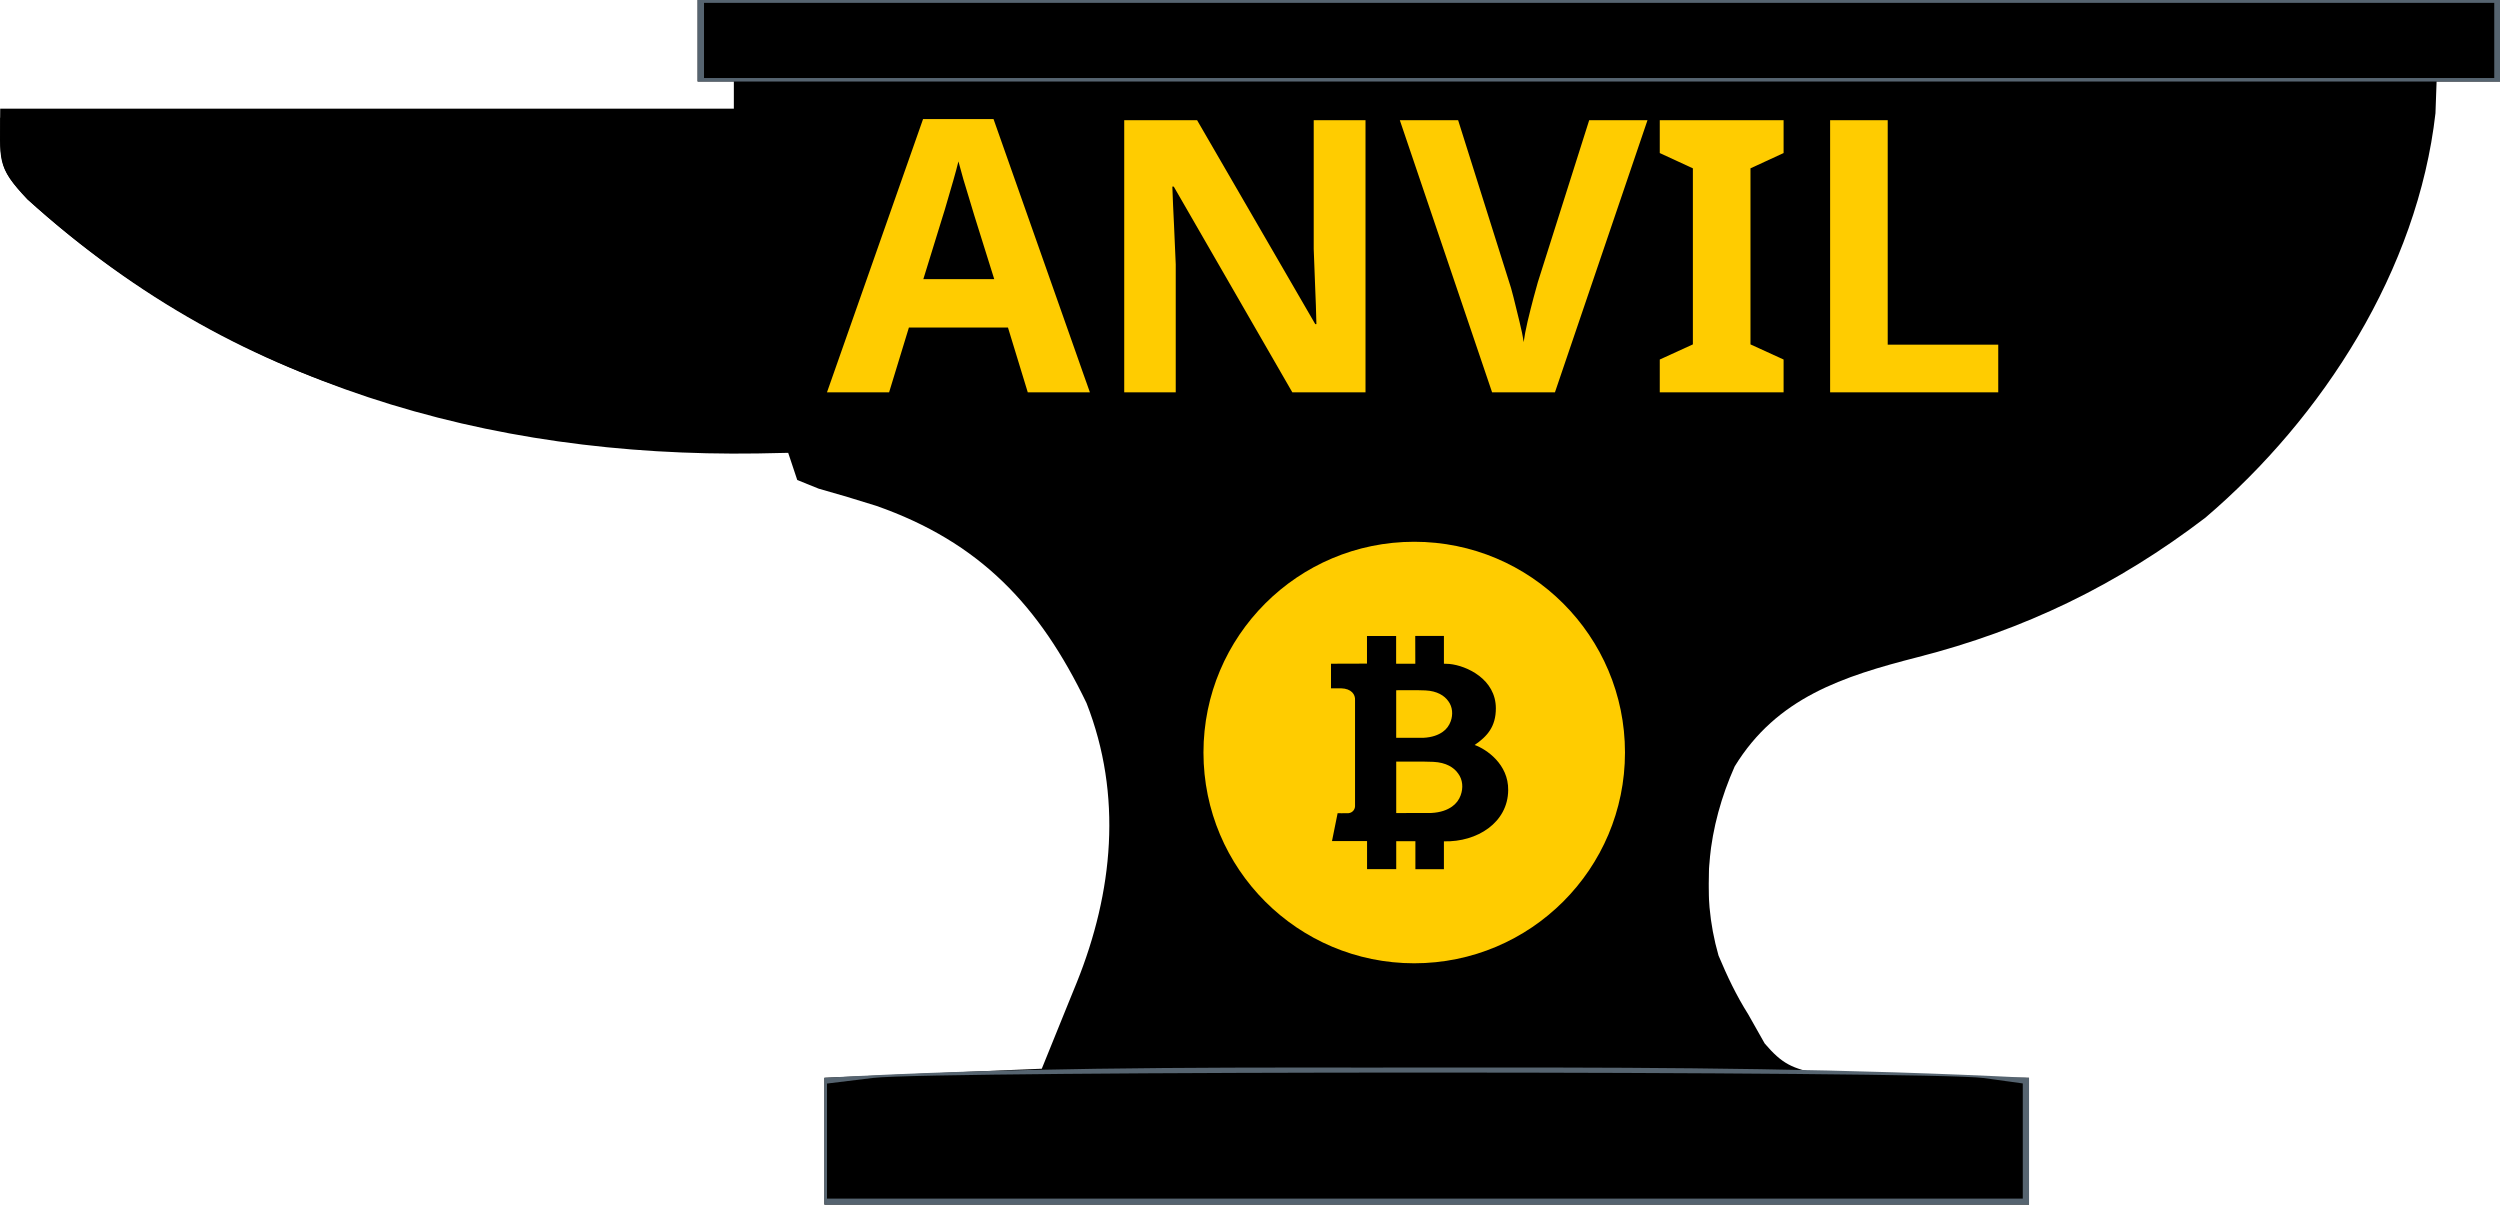
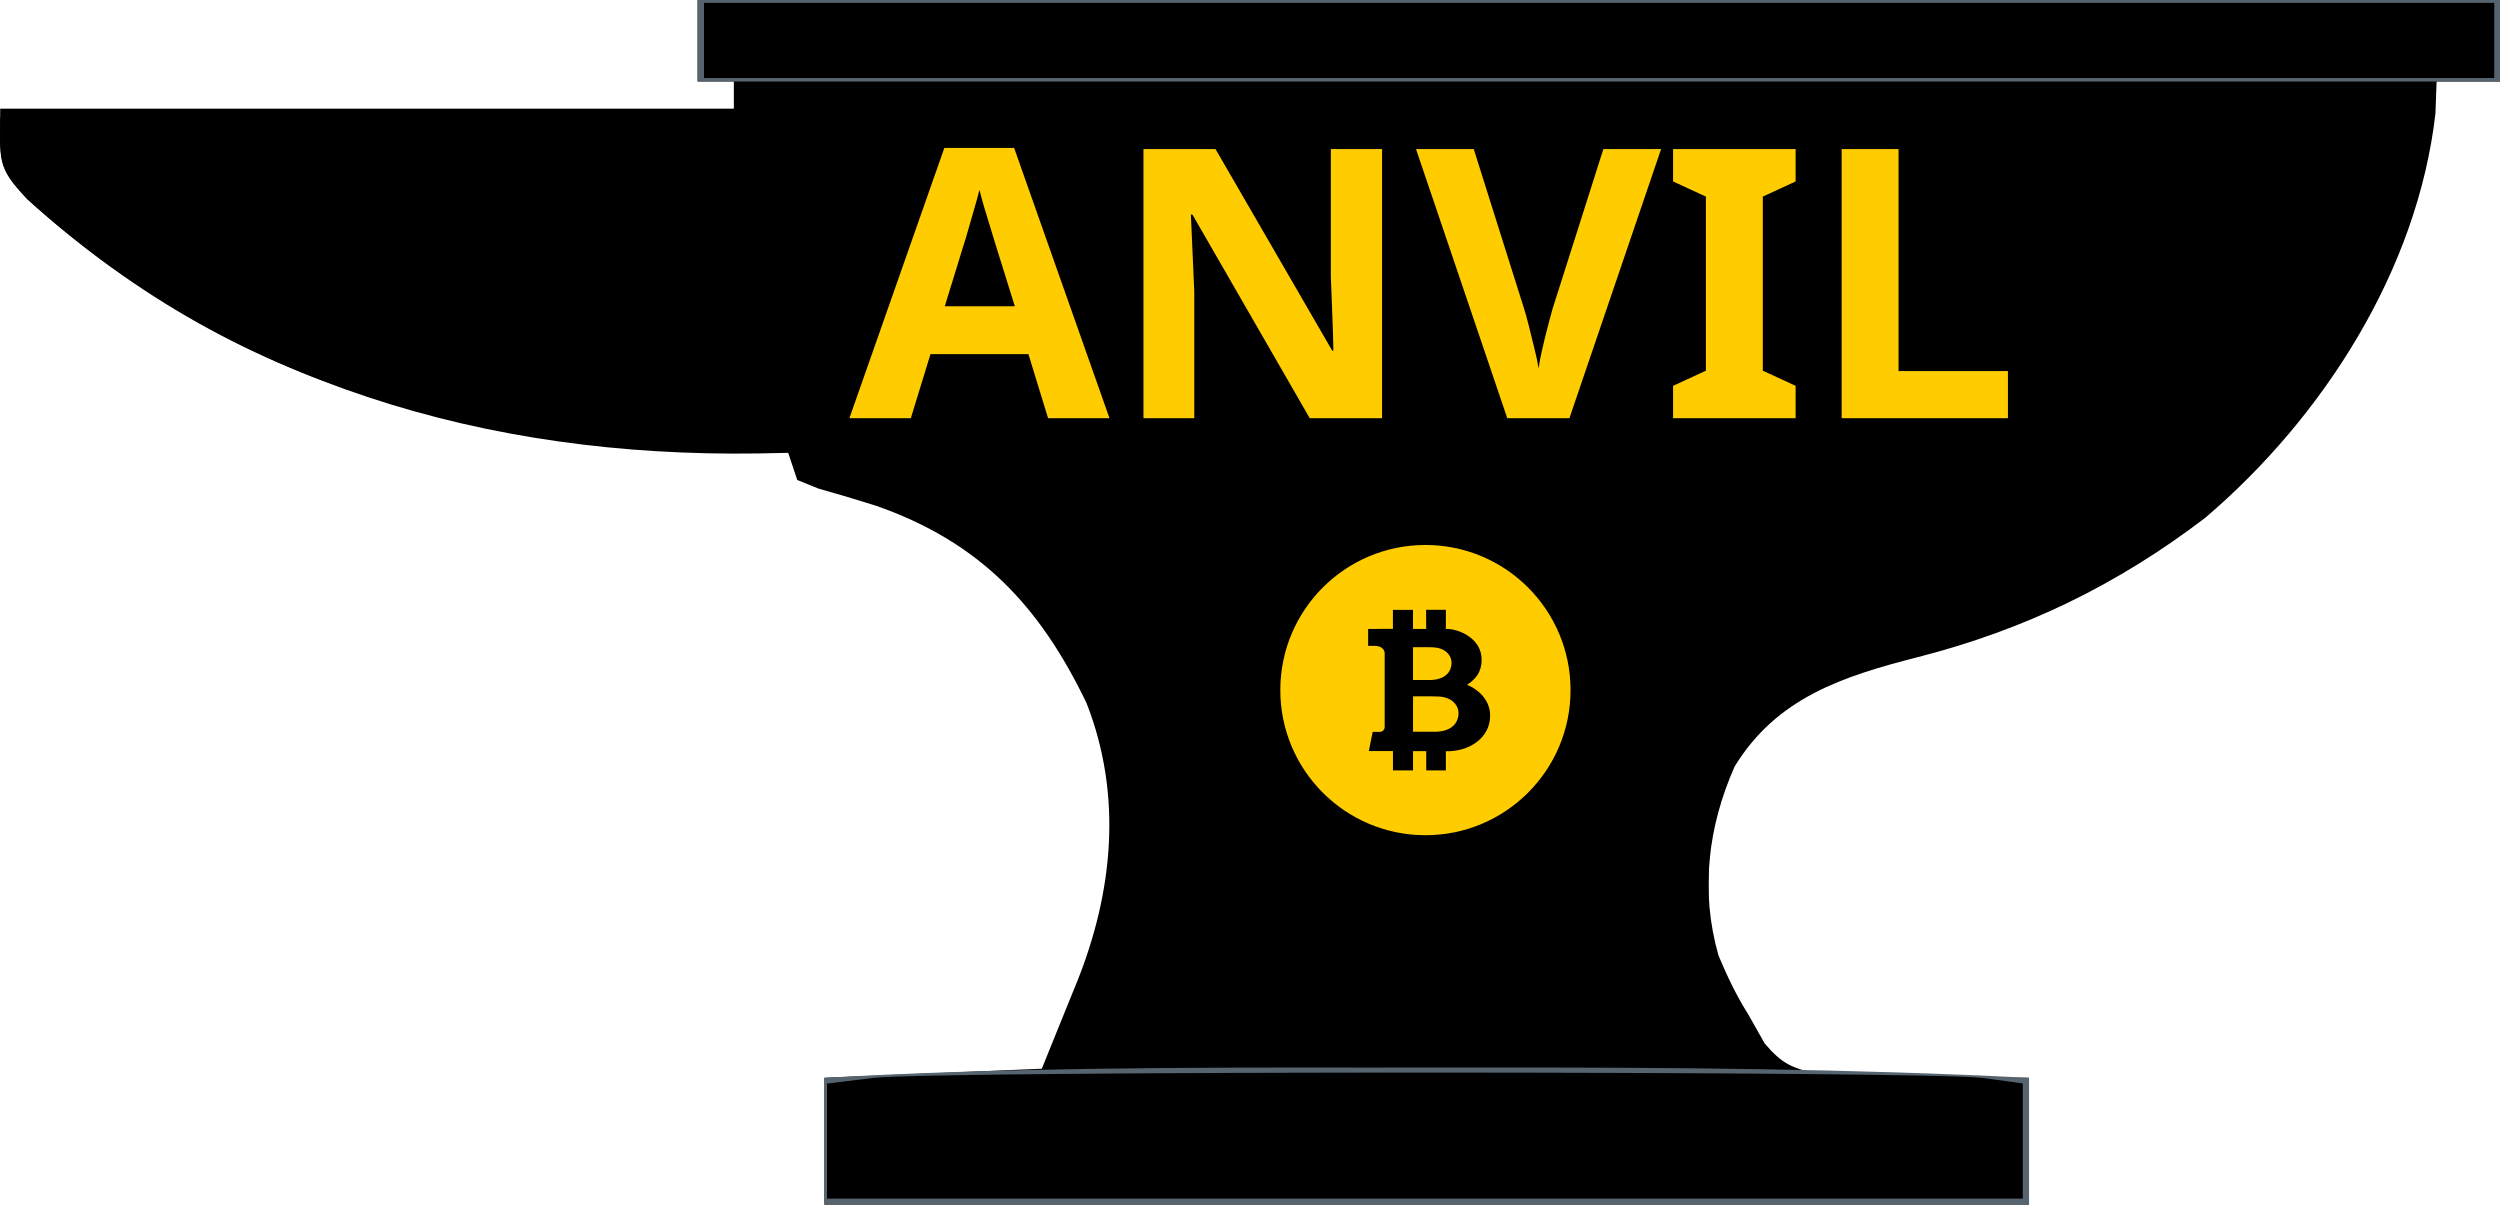
<svg xmlns="http://www.w3.org/2000/svg" version="1.1" width="276.024" height="133" id="svg75" xml:space="preserve">
  <defs id="defs75" />
  <g id="g77" transform="translate(-53.54014,-165.281)">
    <path d="m 130.564,165.281 c 65.67,0 131.34,0 199,0 0,2.97 0,5.94 0,9 -2.31,0 -4.62,0 -7,0 -0.041,1.155 -0.083,2.31 -0.125,3.5 -1.964,17.29 -12.396,33.559 -25.402,44.656 -9.739,7.436 -19.986,12.393 -31.785,15.406 -8.215,2.107 -15.536,4.451 -20.188,12.062 -2.952,6.641 -3.812,13.796 -1.781,20.883 0.973,2.314 1.944,4.366 3.281,6.492 0.598,1.058 1.196,2.117 1.812,3.207 1.95,2.283 3.04,2.763 6.029,3.365 3.502,0.244 6.961,0.31 10.471,0.302 1.218,0.021 2.435,0.041 3.689,0.062 2.999,0.047 5.999,0.058 8.998,0.062 0,4.62 0,9.24 0,14 -43.89,0 -87.78,0 -133,0 0,-4.62 0,-9.24 0,-14 7.92,-0.33 15.84,-0.66 24,-1 0.969,-2.393 1.939,-4.785 2.938,-7.25 0.304,-0.747 0.608,-1.493 0.922,-2.263 4.016,-9.978 5.078,-20.659 1.078,-30.862 -5.186,-10.777 -11.786,-17.765 -23.211,-21.773 -2.108,-0.666 -4.226,-1.3 -6.355,-1.895 -0.782,-0.316 -1.565,-0.632 -2.371,-0.957 -0.33,-0.99 -0.66,-1.98 -1,-3 -1.125,0.023 -2.251,0.046 -3.41,0.07 -29.801,0.435 -58.068,-7.692 -80.59,-28.07 -3.496,-3.657 -3,-4.288 -3,-10 26.73,0 53.46,0 81,0 0,-0.99 0,-1.98 0,-3 -1.32,0 -2.64,0 -4,0 0,-2.97 0,-5.94 0,-9 z" fill="#37424C" id="path4" style="fill:#000000" />
    <path d="m 53.564,178.281 c 27.06,0 54.12,0 82,0 5,30 5,30 5,36 -32.041,1.121 -59.6,-4.922 -84,-27 -3.15,-3.405 -3,-3.925 -3,-9 z" fill="#20252B" id="path11" style="fill:#000000;fill-opacity:1" />
    <path d="m 204.408,283.151 c 4.6,0.006 9.201,0.002 13.801,-0.003 19.811,-0.021 39.565,0.13 59.355,1.134 0,4.62 0,9.24 0,14 -43.89,0 -87.78,0 -133,0 0,-4.62 0,-9.24 0,-14 19.947,-1.127 39.872,-1.155 59.844,-1.13 z" fill="#566470" id="path13" />
    <path d="m 130.564,165.281 c 65.67,0 131.34,0 199,0 0,2.97 0,5.94 0,9 -65.67,0 -131.34,0 -199,0 0,-2.97 0,-5.94 0,-9 z" fill="#566470" id="path14" />
    <path style="fill:#000000;fill-opacity:1;stroke:#000000;stroke-width:0" d="m 131.27,169.746 v -4.149 h 98.83 98.83 v 4.149 4.149 h -98.83 -98.83 z" id="path75" />
    <path style="fill:#000000;fill-opacity:1;stroke:#000000;stroke-width:0" d="m 144.85,291.269 v -6.353 l 5.092,-0.621 c 6.513,-0.794 116.825,-0.784 122.594,0.011 l 4.338,0.598 v 6.358 6.358 h -66.012 -66.012 z" id="path76" />
    <path style="fill:#000000;fill-opacity:1;stroke:#000000;stroke-width:0" d="m 170.269,280.27 c 7.211,-16.706 7.901,-28.735 2.293,-39.962 -4.93,-9.869 -13.112,-16.53 -25.071,-20.411 -2.905,-0.942 -5.489,-2.033 -5.744,-2.423 -0.255,-0.39 -0.684,-3.363 -0.955,-6.607 -0.435,-5.213 -4.165,-28.598 -5.446,-34.142 l -0.479,-2.075 h 93.637 93.637 v 2.143 c 0,3.668 -2.924,13.829 -5.612,19.503 -7.394,15.607 -20.574,28.634 -36.087,35.668 -2.718,1.232 -8.947,3.455 -13.843,4.939 -11.9,3.607 -14.705,4.936 -18.556,8.792 -4.195,4.2 -5.872,9.223 -5.872,17.586 0,5.587 0.266,6.757 2.599,11.421 1.43,2.858 3.231,5.874 4.003,6.703 1.402,1.504 1.348,1.507 -39.12,1.507 h -40.524 z" id="path77" />
  </g>
-   <path d="m 161.279,87.785 0.006,-0.008 a 2.599,2.599 0 0 1 -0.966,1.278 c -0.522,0.367 -1.255,0.655 -2.304,0.706 l -3.859,0.008 v -5.682 c 0.558,0.015 3.035,-0.025 4.109,0.029 1.4,0.068 2.271,0.622 2.734,1.295 0.508,0.681 0.568,1.59 0.279,2.374 z m -4.129,-6.324 c 0.975,-0.047 1.652,-0.314 2.135,-0.652 0.415,-0.283 0.727,-0.712 0.892,-1.185 0.26,-0.727 0.208,-1.571 -0.264,-2.201 -0.432,-0.619 -1.237,-1.132 -2.533,-1.195 -0.96,-0.05 -2.74,-0.006 -3.227,-0.019 v 5.253 c 0.048,0.008 2.984,-0.001 2.996,-0.001 z m 22.264,1.625 c 0,12.851 -10.419,23.27 -23.27,23.27 -12.851,0 -23.27,-10.419 -23.27,-23.27 0,-12.851 10.419,-23.27 23.27,-23.27 12.851,0 23.27,10.419 23.27,23.27 z m -12.896,4.154 c 0.043,-2.864 -2.405,-4.522 -3.7,-4.988 1.387,-0.952 2.339,-2.023 2.339,-4.043 0,-3.209 -3.192,-4.712 -5.133,-4.904 -0.159,-0.017 -0.601,-0.025 -0.601,-0.025 v -3.068 h -3.167 l 0.008,3.07 h -2.118 v -3.058 H 150.928 v 3.043 c -0.566,0.014 -3.973,0.012 -3.973,0.012 v 2.717 h 1.107 c 1.165,0.031 1.594,0.702 1.547,1.313 v 11.715 a 0.791,0.791 0 0 1 -0.719,0.758 c -0.483,0.021 -1.204,0 -1.204,0 l -0.621,3.079 h 3.871 v 3.103 h 3.221 v -3.085 h 2.116 v 3.091 h 3.149 v -3.079 c 3.683,0.097 7.064,-2.077 7.097,-5.649 z" id="path1" style="fill:#ffcc00;stroke-width:1.939" />
-   <text xml:space="preserve" style="font-weight:bold;font-size:133.434px;line-height:0;font-family:'Trebuchet MS';-inkscape-font-specification:'Trebuchet MS, Bold';text-align:start;letter-spacing:0px;writing-mode:lr-tb;direction:ltr;text-anchor:start;fill:#ffcc00;stroke:#000000;stroke-width:0" x="91.305" y="43.321" id="text1">
-     <tspan id="tspan1" x="91.305" y="43.321" style="font-style:normal;font-variant:normal;font-weight:bold;font-stretch:normal;font-size:42.083px;font-family:Verdana;-inkscape-font-specification:'Verdana, Bold';font-variant-ligatures:normal;font-variant-caps:normal;font-variant-numeric:normal;font-variant-east-asian:normal;letter-spacing:0px;fill:#ffcc00;stroke-width:0">ANVIL</tspan>
+   <path d="m 160.917,79.428 0.004,-0.006 a 1.789,1.789 0 0 1 -0.665,0.88 c -0.359,0.252 -0.864,0.451 -1.586,0.486 l -2.657,0.006 v -3.912 c 0.385,0.011 2.09,-0.017 2.829,0.02 0.964,0.047 1.564,0.429 1.883,0.892 0.35,0.469 0.391,1.095 0.192,1.634 z m -2.843,-4.354 c 0.672,-0.032 1.138,-0.216 1.47,-0.449 0.286,-0.195 0.501,-0.49 0.614,-0.816 0.179,-0.501 0.143,-1.082 -0.182,-1.515 -0.298,-0.426 -0.852,-0.78 -1.744,-0.822 -0.661,-0.035 -1.887,-0.004 -2.222,-0.013 v 3.617 c 0.033,0.006 2.055,-9.64e-4 2.063,-9.64e-4 z m 15.329,1.119 c 0,8.848 -7.174,16.022 -16.022,16.022 -8.848,0 -16.022,-7.174 -16.022,-16.022 0,-8.848 7.174,-16.022 16.022,-16.022 8.848,0 16.022,7.174 16.022,16.022 z m -8.879,2.86 c 0.029,-1.972 -1.656,-3.114 -2.548,-3.434 0.955,-0.656 1.61,-1.393 1.61,-2.784 0,-2.21 -2.198,-3.245 -3.534,-3.377 -0.109,-0.012 -0.414,-0.017 -0.414,-0.017 v -2.112 h -2.18 l 0.006,2.114 H 156.007 v -2.106 h -2.217 v 2.095 c -0.39,0.009 -2.736,0.008 -2.736,0.008 v 1.871 h 0.762 c 0.802,0.021 1.098,0.483 1.065,0.904 v 8.066 a 0.545,0.545 0 0 1 -0.495,0.522 c -0.332,0.015 -0.829,0 -0.829,0 l -0.427,2.12 h 2.665 v 2.136 h 2.218 v -2.124 h 1.457 v 2.128 h 2.168 v -2.12 c 2.536,0.067 4.864,-1.43 4.887,-3.889 z" id="path1" style="fill:#ffcc00;stroke-width:1.335" />
+   <text xml:space="preserve" style="font-weight:bold;font-size:131.975px;line-height:0;font-family:'Trebuchet MS';-inkscape-font-specification:'Trebuchet MS, Bold';text-align:start;letter-spacing:0px;writing-mode:lr-tb;direction:ltr;text-anchor:start;fill:#ffcc00;stroke:#000000;stroke-width:0" x="93.78" y="46.173" id="text1">
+     <tspan id="tspan1" x="93.78" y="46.173" style="font-style:normal;font-variant:normal;font-weight:bold;font-stretch:normal;font-size:41.623px;font-family:Verdana;-inkscape-font-specification:'Verdana, Bold';font-variant-ligatures:normal;font-variant-caps:normal;font-variant-numeric:normal;font-variant-east-asian:normal;letter-spacing:0px;fill:#ffcc00;stroke-width:0">ANVIL</tspan>
  </text>
</svg>
